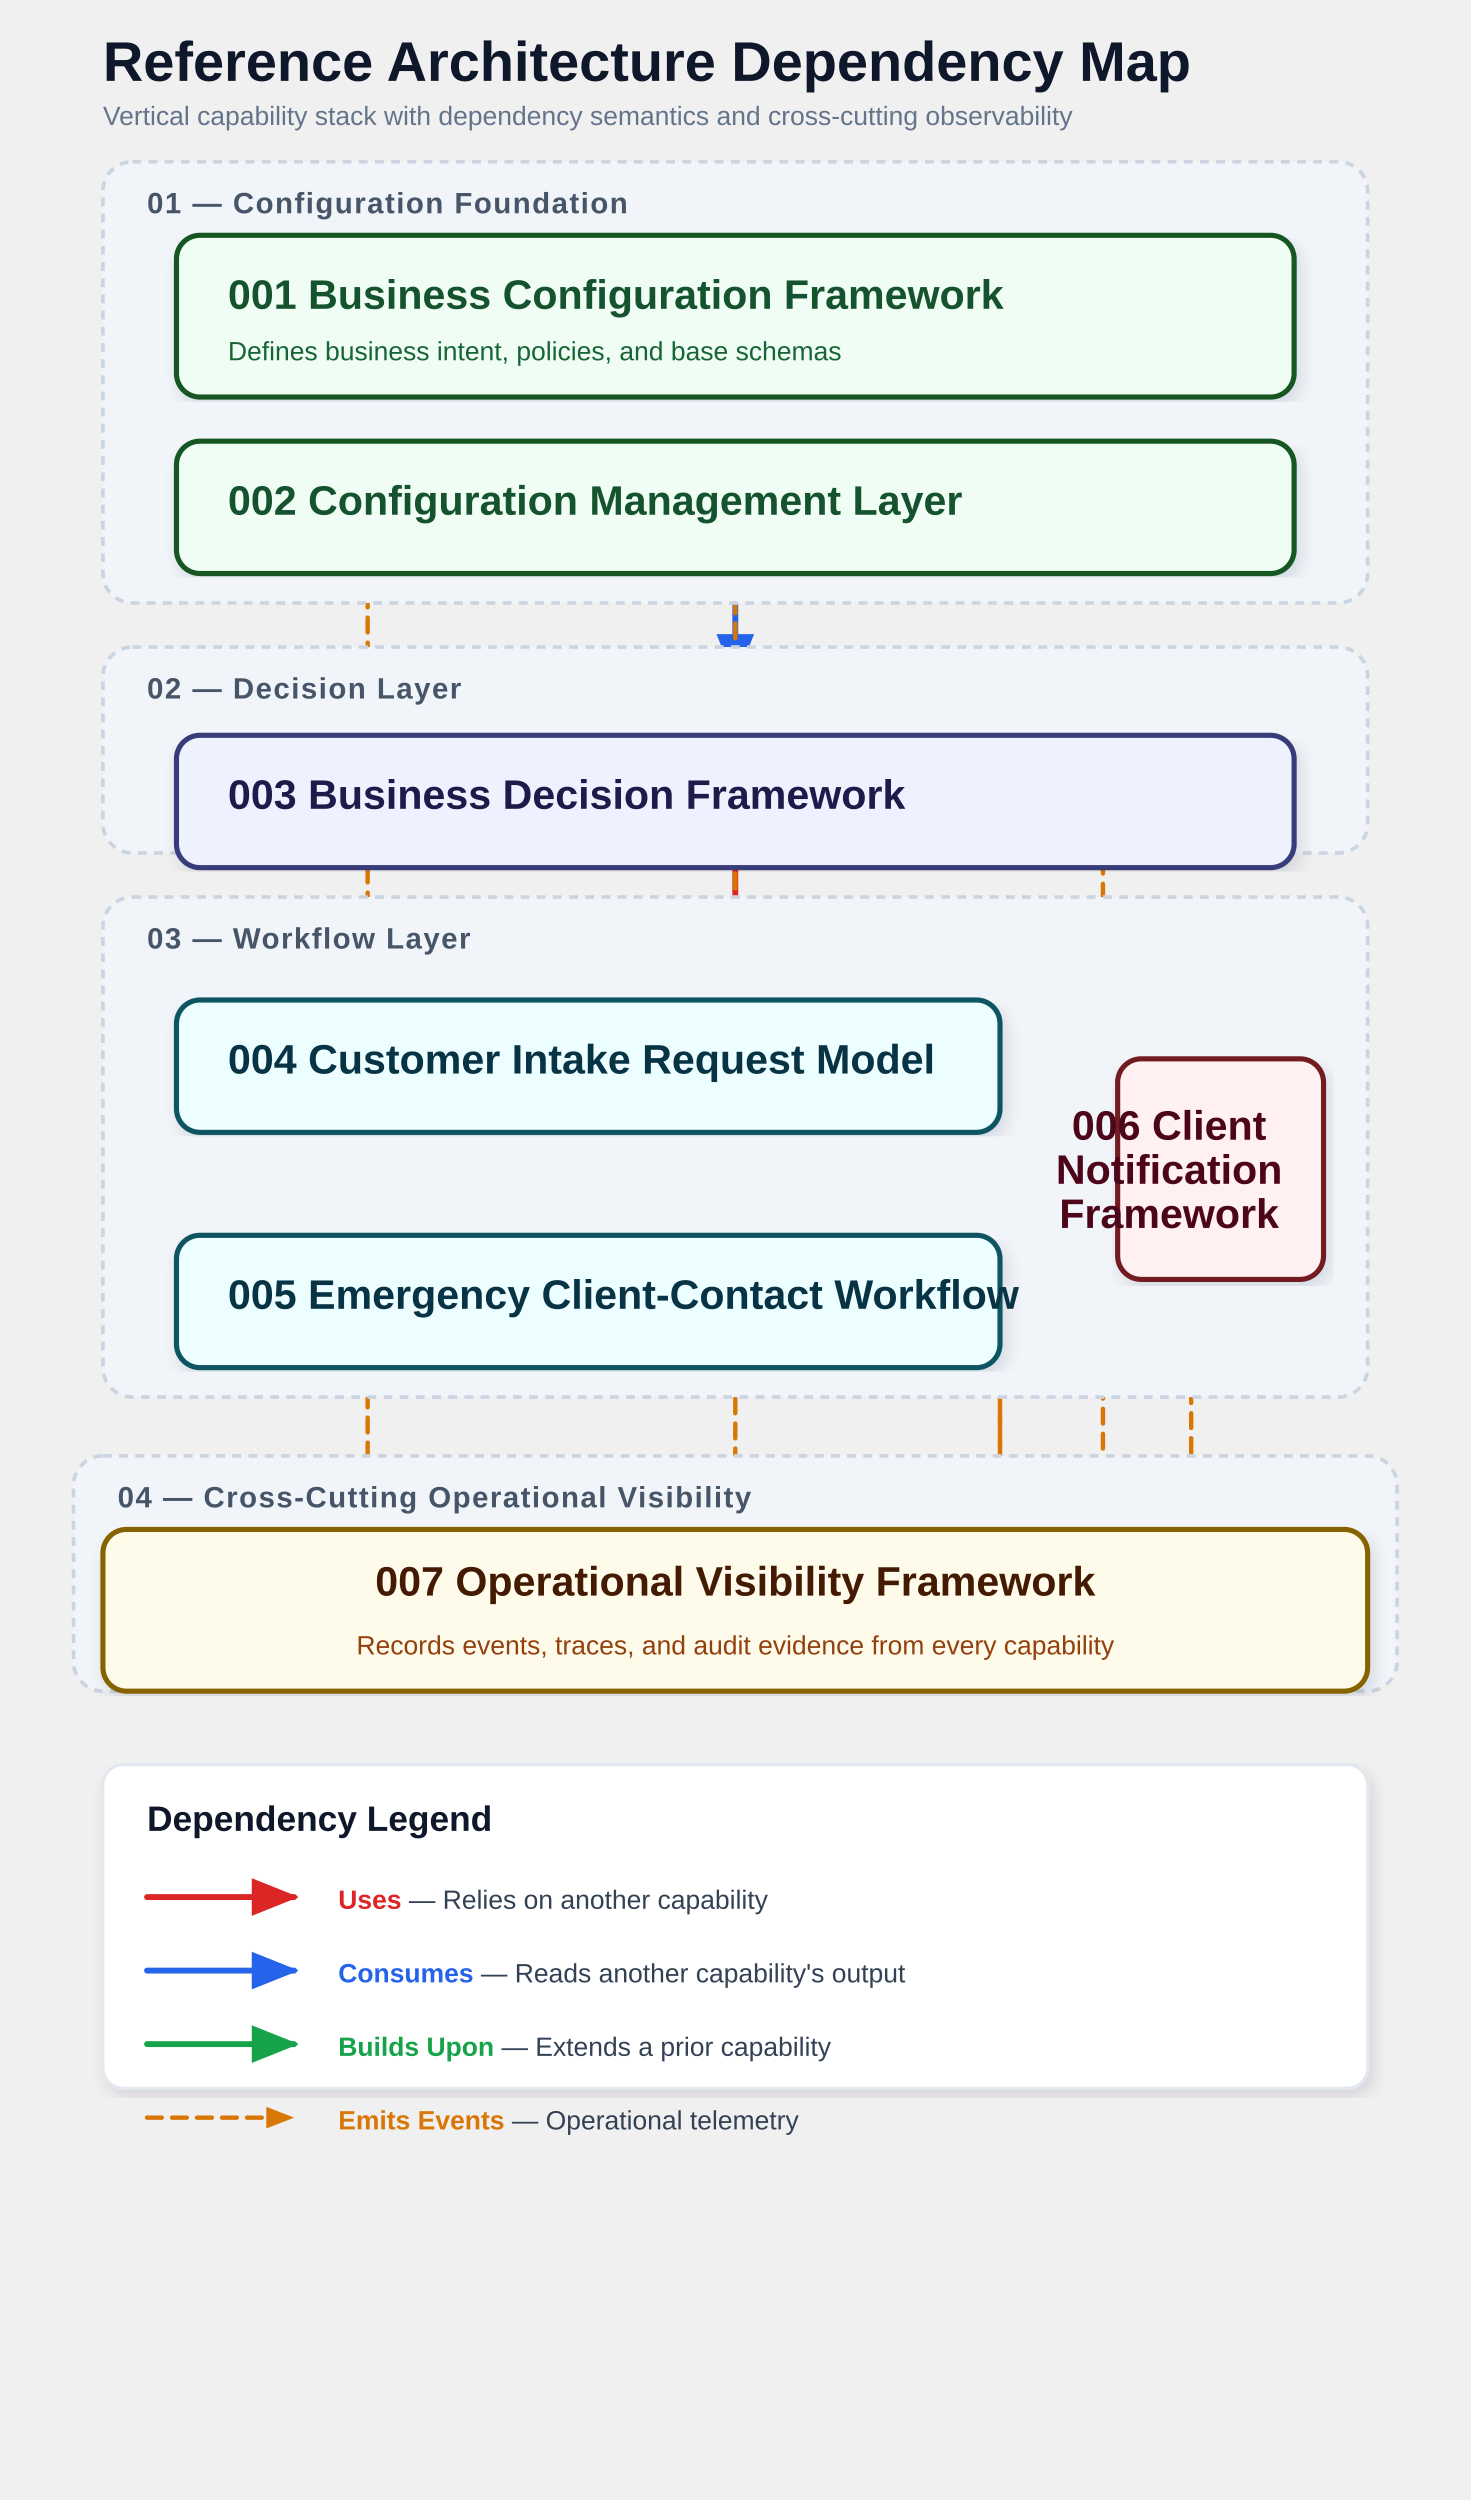
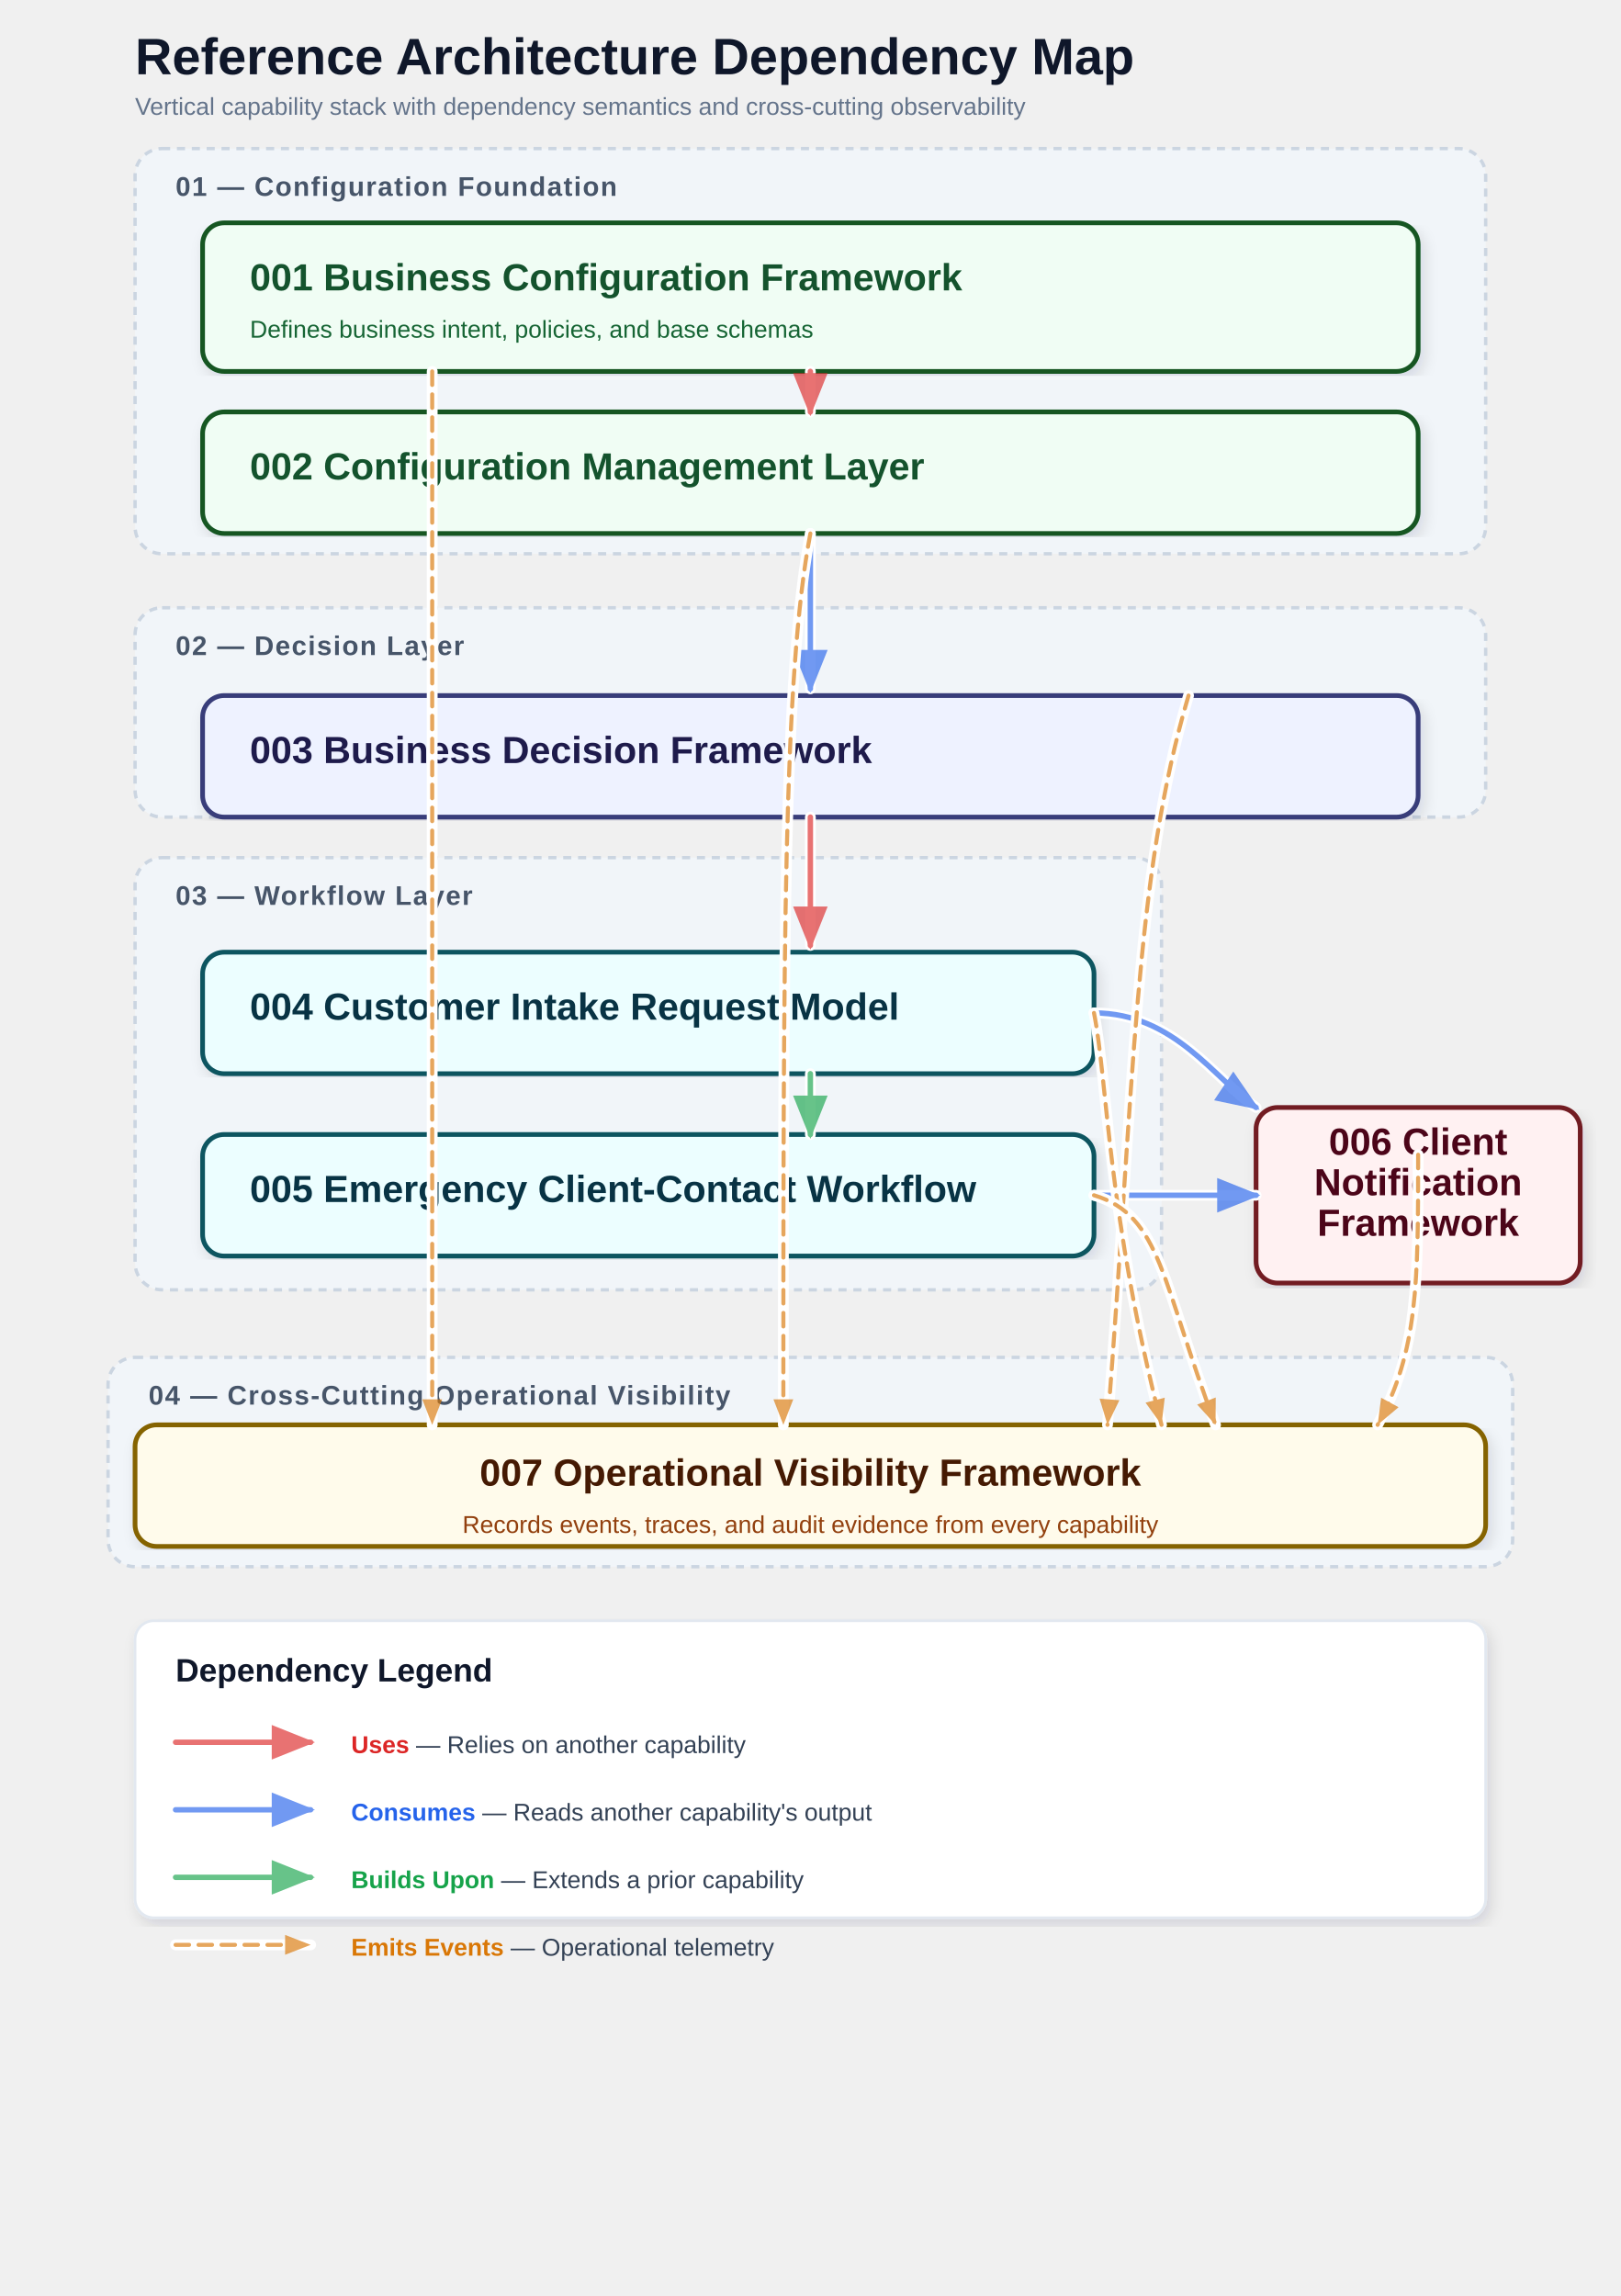
- <svg xmlns="http://www.w3.org/2000/svg" id="my-svg" width="100%" viewBox="0 0 1000 1700" style="background-color: #fafafa;" role="graphics-document document" aria-label="Reference Architecture Dependency Map">
+ <svg xmlns="http://www.w3.org/2000/svg" id="my-svg" width="100%" viewBox="0 0 1200 1700" style="background-color: #fafafa;" role="graphics-document document" aria-label="Reference Architecture Dependency Map">
  <defs>
    <filter id="softShadow" x="-5%" y="-3%" width="110%" height="106%">
      <feDropShadow dx="3" dy="5" stdDeviation="5" flood-color="#0f172a" flood-opacity="0.12" />
    </filter>
    <marker id="arrowRed" viewBox="0 0 10 10" refX="9" refY="5" markerWidth="8" markerHeight="8" orient="auto-start-reverse">
      <path d="M 0 1 L 10 5 L 0 9 z" fill="#dc2626" />
    </marker>
    <marker id="arrowBlue" viewBox="0 0 10 10" refX="9" refY="5" markerWidth="8" markerHeight="8" orient="auto-start-reverse">
      <path d="M 0 1 L 10 5 L 0 9 z" fill="#2563eb" />
    </marker>
    <marker id="arrowGreen" viewBox="0 0 10 10" refX="9" refY="5" markerWidth="8" markerHeight="8" orient="auto-start-reverse">
      <path d="M 0 1 L 10 5 L 0 9 z" fill="#16a34a" />
    </marker>
    <marker id="arrowAmber" viewBox="0 0 10 10" refX="9" refY="5" markerWidth="7" markerHeight="7" orient="auto-start-reverse">
      <path d="M 0 1.5 L 9 5 L 0 8.5 z" fill="#d97706" />
    </marker>
  </defs>
  <style>
    .title-main { font-family: "trebuchet ms", verdana, arial, sans-serif; font-size: 38px; font-weight: 800; fill: #0f172a; }
    .title-sub { font-family: "trebuchet ms", verdana, arial, sans-serif; font-size: 18px; fill: #64748b; }
    .section-label { font-family: "trebuchet ms", verdana, arial, sans-serif; font-size: 20px; font-weight: 700; fill: #475569; text-transform: uppercase; letter-spacing: 1px; }
    .group-bg { fill: #f1f5f9; stroke: #cbd5e1; stroke-width: 2.5px; stroke-dasharray: 6 5; rx: 20px; ry: 20px; }

    .node-fnd { fill: #f0fdf4; stroke: #155724; stroke-width: 3.5px; rx: 16px; filter: url(#softShadow); }
    .node-fnd-title { font-family: "trebuchet ms", verdana, arial, sans-serif; font-size: 28px; font-weight: 800; fill: #14532d; }
    .node-fnd-sub { font-family: "trebuchet ms", verdana, arial, sans-serif; font-size: 18px; fill: #166534; }

    .node-dec { fill: #eef2ff; stroke: #383d7a; stroke-width: 3.5px; rx: 16px; filter: url(#softShadow); }
    .node-dec-title { font-family: "trebuchet ms", verdana, arial, sans-serif; font-size: 28px; font-weight: 800; fill: #1e1b4b; }

    .node-wrk { fill: #ecfeff; stroke: #0c5460; stroke-width: 3.5px; rx: 16px; filter: url(#softShadow); }
    .node-wrk-title { font-family: "trebuchet ms", verdana, arial, sans-serif; font-size: 28px; font-weight: 800; fill: #083344; }

    .node-com { fill: #fff1f2; stroke: #721c24; stroke-width: 3.5px; rx: 16px; filter: url(#softShadow); }
    .node-com-title { font-family: "trebuchet ms", verdana, arial, sans-serif; font-size: 28px; font-weight: 800; fill: #4c0519; }
    .node-com-sub { font-family: "trebuchet ms", verdana, arial, sans-serif; font-size: 18px; fill: #9f1239; }

    .node-vis { fill: #fffbeb; stroke: #856404; stroke-width: 3.5px; rx: 16px; filter: url(#softShadow); }
    .node-vis-title { font-family: "trebuchet ms", verdana, arial, sans-serif; font-size: 28px; font-weight: 800; fill: #451a03; }
    .node-vis-sub { font-family: "trebuchet ms", verdana, arial, sans-serif; font-size: 18px; fill: #92400e; }

-     .conn-uses { fill: none; stroke: #dc2626; stroke-width: 4px; stroke-linecap: round; }
-     .conn-consumes { fill: none; stroke: #2563eb; stroke-width: 4px; stroke-linecap: round; }
-     .conn-builds { fill: none; stroke: #16a34a; stroke-width: 4px; stroke-linecap: round; }
-     .conn-emits { fill: none; stroke: #d97706; stroke-width: 3px; stroke-dasharray: 10 7; stroke-linecap: round; }
+     .conn-uses { fill: none; stroke: #dc2626; stroke-width: 4px; stroke-linecap: round; stroke-linejoin: round; opacity: 0.65; }
+     .conn-consumes { fill: none; stroke: #2563eb; stroke-width: 4px; stroke-linecap: round; stroke-linejoin: round; opacity: 0.65; }
+     .conn-builds { fill: none; stroke: #16a34a; stroke-width: 4px; stroke-linecap: round; stroke-linejoin: round; opacity: 0.65; }
+     .conn-emits { fill: none; stroke: #d97706; stroke-width: 3px; stroke-dasharray: 10 7; stroke-linecap: round; stroke-linejoin: round; opacity: 0.65; }
+ 
+     .halo { fill: none; stroke: #ffffff; stroke-width: 8px; stroke-linecap: round; stroke-linejoin: round; }

    .legend-box { fill: #ffffff; stroke: #e2e8f0; stroke-width: 2px; rx: 14px; filter: url(#softShadow); }
    .legend-title { font-family: "trebuchet ms", verdana, arial, sans-serif; font-size: 24px; font-weight: 800; fill: #0f172a; }
    .legend-text { font-family: "trebuchet ms", verdana, arial, sans-serif; font-size: 18px; fill: #334155; }
  </style>
-   <text x="70" y="55" class="title-main">Reference Architecture Dependency Map</text>
-   <text x="70" y="85" class="title-sub">Vertical capability stack with dependency semantics and cross-cutting observability</text>
-   <path d="M 500,250 L 500,300" class="conn-uses" marker-end="url(#arrowRed)" />
-   <path d="M 500,390 L 500,460" class="conn-consumes" marker-end="url(#arrowBlue)" />
-   <path d="M 500,550 L 500,640" class="conn-uses" marker-end="url(#arrowRed)" />
-   <path d="M 500,730 L 500,800" class="conn-builds" marker-end="url(#arrowGreen)" />
-   <path d="M 680,685 L 720,685 L 720,765 L 760,765" class="conn-consumes" marker-end="url(#arrowBlue)" />
-   <path d="M 680,845 L 720,845 L 720,765 L 760,765" class="conn-consumes" marker-end="url(#arrowBlue)" />
-   <path d="M 250,250 L 250,1030" class="conn-emits" marker-end="url(#arrowAmber)" />
-   <path d="M 500,390 L 500,1030" class="conn-emits" marker-end="url(#arrowAmber)" />
-   <path d="M 750,550 L 750,1030" class="conn-emits" marker-end="url(#arrowAmber)" />
-   <path d="M 680,685 L 680,1030" class="conn-emits" marker-end="url(#arrowAmber)" />
-   <path d="M 680,845 L 680,1030" class="conn-emits" marker-end="url(#arrowAmber)" />
-   <path d="M 810,825 L 810,1030" class="conn-emits" marker-end="url(#arrowAmber)" />
-   <rect x="70" y="110" width="860" height="300" class="group-bg" />
-   <text x="100" y="145" class="section-label">01 — Configuration Foundation</text>
+   <text x="100" y="55" class="title-main">Reference Architecture Dependency Map</text>
+   <text x="100" y="85" class="title-sub">Vertical capability stack with dependency semantics and cross-cutting observability</text>
+   <rect x="100" y="110" width="1000" height="300" class="group-bg" />
+   <text x="130" y="145" class="section-label">01 — Configuration Foundation</text>
  <g id="node-001">
-     <rect x="120" y="160" width="760" height="110" class="node-fnd" />
-     <text x="155" y="210" class="node-fnd-title">001 Business Configuration Framework</text>
-     <text x="155" y="245" class="node-fnd-sub">Defines business intent, policies, and base schemas</text>
+     <rect x="150" y="165" width="900" height="110" class="node-fnd" />
+     <text x="185" y="215" class="node-fnd-title">001 Business Configuration Framework</text>
+     <text x="185" y="250" class="node-fnd-sub">Defines business intent, policies, and base schemas</text>
  </g>
  <g id="node-002">
-     <rect x="120" y="300" width="760" height="90" class="node-fnd" />
-     <text x="155" y="350" class="node-fnd-title">002 Configuration Management Layer</text>
+     <rect x="150" y="305" width="900" height="90" class="node-fnd" />
+     <text x="185" y="355" class="node-fnd-title">002 Configuration Management Layer</text>
  </g>
-   <rect x="70" y="440" width="860" height="140" class="group-bg" />
-   <text x="100" y="475" class="section-label">02 — Decision Layer</text>
+   <rect x="100" y="450" width="1000" height="155" class="group-bg" />
+   <text x="130" y="485" class="section-label">02 — Decision Layer</text>
  <g id="node-003">
-     <rect x="120" y="500" width="760" height="90" class="node-dec" />
-     <text x="155" y="550" class="node-dec-title">003 Business Decision Framework</text>
+     <rect x="150" y="515" width="900" height="90" class="node-dec" />
+     <text x="185" y="565" class="node-dec-title">003 Business Decision Framework</text>
  </g>
-   <rect x="70" y="610" width="860" height="340" class="group-bg" />
-   <text x="100" y="645" class="section-label">03 — Workflow Layer</text>
+   <rect x="100" y="635" width="760" height="320" class="group-bg" />
+   <text x="130" y="670" class="section-label">03 — Workflow Layer</text>
  <g id="node-004">
-     <rect x="120" y="680" width="560" height="90" class="node-wrk" />
-     <text x="155" y="730" class="node-wrk-title">004 Customer Intake Request Model</text>
+     <rect x="150" y="705" width="660" height="90" class="node-wrk" />
+     <text x="185" y="755" class="node-wrk-title">004 Customer Intake Request Model</text>
  </g>
  <g id="node-005">
-     <rect x="120" y="840" width="560" height="90" class="node-wrk" />
-     <text x="155" y="890" class="node-wrk-title">005 Emergency Client-Contact Workflow</text>
+     <rect x="150" y="840" width="660" height="90" class="node-wrk" />
+     <text x="185" y="890" class="node-wrk-title">005 Emergency Client-Contact Workflow</text>
  </g>
  <g id="node-006">
-     <rect x="760" y="720" width="140" height="150" class="node-com" />
-     <text x="795" y="775" class="node-com-title" text-anchor="middle">006 Client</text>
-     <text x="795" y="805" class="node-com-title" text-anchor="middle">Notification</text>
-     <text x="795" y="835" class="node-com-title" text-anchor="middle">Framework</text>
+     <rect x="930" y="820" width="240" height="130" class="node-com" />
+     <text x="1050" y="855" class="node-com-title" text-anchor="middle">006 Client</text>
+     <text x="1050" y="885" class="node-com-title" text-anchor="middle">Notification</text>
+     <text x="1050" y="915" class="node-com-title" text-anchor="middle">Framework</text>
  </g>
-   <rect x="50" y="990" width="900" height="160" class="group-bg" />
-   <text x="80" y="1025" class="section-label">04 — Cross-Cutting Operational Visibility</text>
+   <rect x="80" y="1005" width="1040" height="155" class="group-bg" />
+   <text x="110" y="1040" class="section-label">04 — Cross-Cutting Operational Visibility</text>
  <g id="node-007">
-     <rect x="70" y="1040" width="860" height="110" class="node-vis" />
-     <text x="500" y="1085" class="node-vis-title" text-anchor="middle">007 Operational Visibility Framework</text>
-     <text x="500" y="1125" class="node-vis-sub" text-anchor="middle">Records events, traces, and audit evidence from every capability</text>
+     <rect x="100" y="1055" width="1000" height="90" class="node-vis" />
+     <text x="600" y="1100" class="node-vis-title" text-anchor="middle">007 Operational Visibility Framework</text>
+     <text x="600" y="1135" class="node-vis-sub" text-anchor="middle">Records events, traces, and audit evidence from every capability</text>
  </g>
  <g id="legend">
-     <rect x="70" y="1200" width="860" height="220" class="legend-box" />
-     <text x="100" y="1245" class="legend-title">Dependency Legend</text>
-     <line x1="100" y1="1290" x2="200" y2="1290" class="conn-uses" marker-end="url(#arrowRed)" />
-     <text x="230" y="1298" class="legend-text">
+     <rect x="100" y="1200" width="1000" height="220" class="legend-box" />
+     <text x="130" y="1245" class="legend-title">Dependency Legend</text>
+     <line x1="130" y1="1290" x2="230" y2="1290" class="halo" />
+     <line x1="130" y1="1290" x2="230" y2="1290" class="conn-uses" marker-end="url(#arrowRed)" />
+     <text x="260" y="1298" class="legend-text">
      <tspan font-weight="700" fill="#dc2626">Uses</tspan> — Relies on another capability</text>
-     <line x1="100" y1="1340" x2="200" y2="1340" class="conn-consumes" marker-end="url(#arrowBlue)" />
-     <text x="230" y="1348" class="legend-text">
+     <line x1="130" y1="1340" x2="230" y2="1340" class="halo" />
+     <line x1="130" y1="1340" x2="230" y2="1340" class="conn-consumes" marker-end="url(#arrowBlue)" />
+     <text x="260" y="1348" class="legend-text">
      <tspan font-weight="700" fill="#2563eb">Consumes</tspan> — Reads another capability's output</text>
-     <line x1="100" y1="1390" x2="200" y2="1390" class="conn-builds" marker-end="url(#arrowGreen)" />
-     <text x="230" y="1398" class="legend-text">
+     <line x1="130" y1="1390" x2="230" y2="1390" class="halo" />
+     <line x1="130" y1="1390" x2="230" y2="1390" class="conn-builds" marker-end="url(#arrowGreen)" />
+     <text x="260" y="1398" class="legend-text">
      <tspan font-weight="700" fill="#16a34a">Builds Upon</tspan> — Extends a prior capability</text>
-     <line x1="100" y1="1440" x2="200" y2="1440" class="conn-emits" marker-end="url(#arrowAmber)" />
-     <text x="230" y="1448" class="legend-text">
+     <line x1="130" y1="1440" x2="230" y2="1440" class="halo" />
+     <line x1="130" y1="1440" x2="230" y2="1440" class="conn-emits" marker-end="url(#arrowAmber)" />
+     <text x="260" y="1448" class="legend-text">
      <tspan font-weight="700" fill="#d97706">Emits Events</tspan> — Operational telemetry</text>
  </g>
+   <path d="M 600,275 C 600,288 600,292 600,305" class="halo" />
+   <path d="M 600,275 C 600,288 600,292 600,305" class="conn-uses" marker-end="url(#arrowRed)" />
+   <path d="M 600,395 C 600,430 600,460 600,510" class="halo" />
+   <path d="M 600,395 C 600,430 600,460 600,510" class="conn-consumes" marker-end="url(#arrowBlue)" />
+   <path d="M 600,605 C 600,630 600,650 600,700" class="halo" />
+   <path d="M 600,605 C 600,630 600,650 600,700" class="conn-uses" marker-end="url(#arrowRed)" />
+   <path d="M 600,795 C 600,805 600,815 600,840" class="halo" />
+   <path d="M 600,795 C 600,805 600,815 600,840" class="conn-builds" marker-end="url(#arrowGreen)" />
+   <path d="M 810,750 C 870,750 900,800 930,820" class="halo" />
+   <path d="M 810,750 C 870,750 900,800 930,820" class="conn-consumes" marker-end="url(#arrowBlue)" />
+   <path d="M 810,885 C 870,885 900,885 930,885" class="halo" />
+   <path d="M 810,885 C 870,885 900,885 930,885" class="conn-consumes" marker-end="url(#arrowBlue)" />
+   <path d="M 320,275 C 320,500 320,700 320,1055" class="halo" />
+   <path d="M 320,275 C 320,500 320,700 320,1055" class="conn-emits" marker-end="url(#arrowAmber)" />
+   <path d="M 600,395 C 580,500 580,700 580,1055" class="halo" />
+   <path d="M 600,395 C 580,500 580,700 580,1055" class="conn-emits" marker-end="url(#arrowAmber)" />
+   <path d="M 880,515 C 840,650 840,800 820,1055" class="halo" />
+   <path d="M 880,515 C 840,650 840,800 820,1055" class="conn-emits" marker-end="url(#arrowAmber)" />
+   <path d="M 810,750 C 820,800 820,900 860,1055" class="halo" />
+   <path d="M 810,750 C 820,800 820,900 860,1055" class="conn-emits" marker-end="url(#arrowAmber)" />
+   <path d="M 810,885 C 860,900 860,950 900,1055" class="halo" />
+   <path d="M 810,885 C 860,900 860,950 900,1055" class="conn-emits" marker-end="url(#arrowAmber)" />
+   <path d="M 1050,855 C 1050,950 1050,1000 1020,1055" class="halo" />
+   <path d="M 1050,855 C 1050,950 1050,1000 1020,1055" class="conn-emits" marker-end="url(#arrowAmber)" />
</svg>
